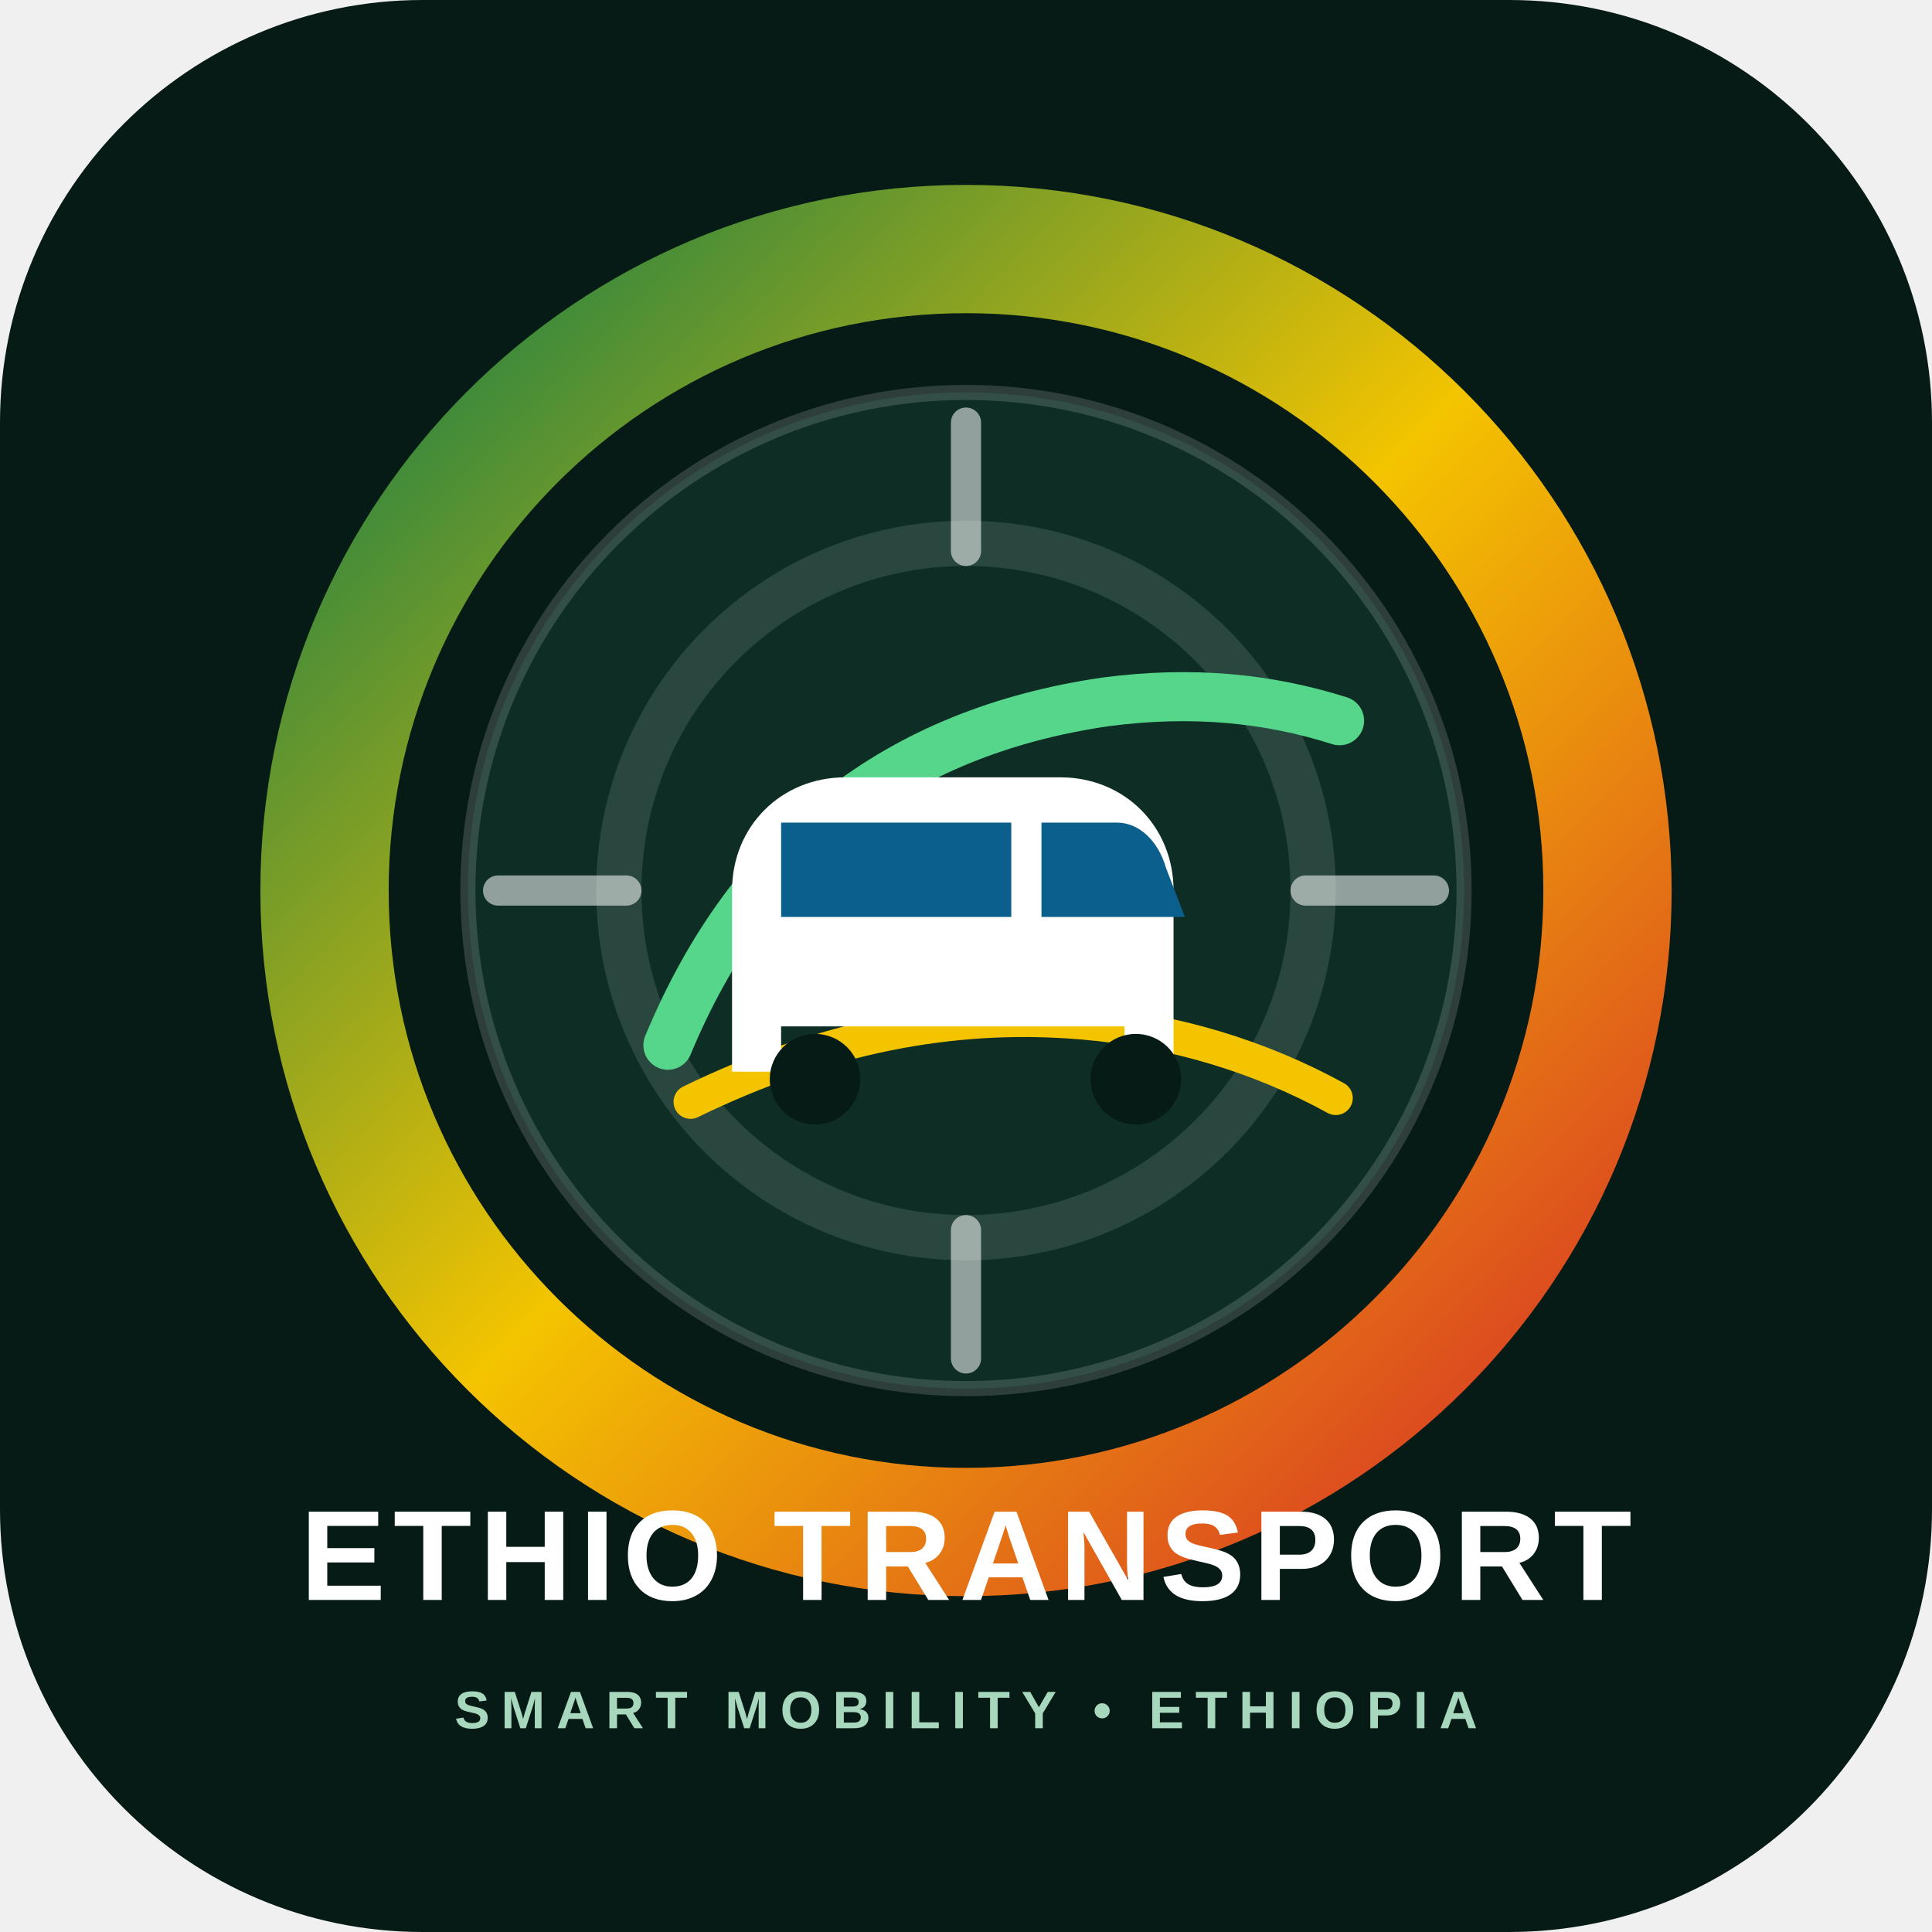
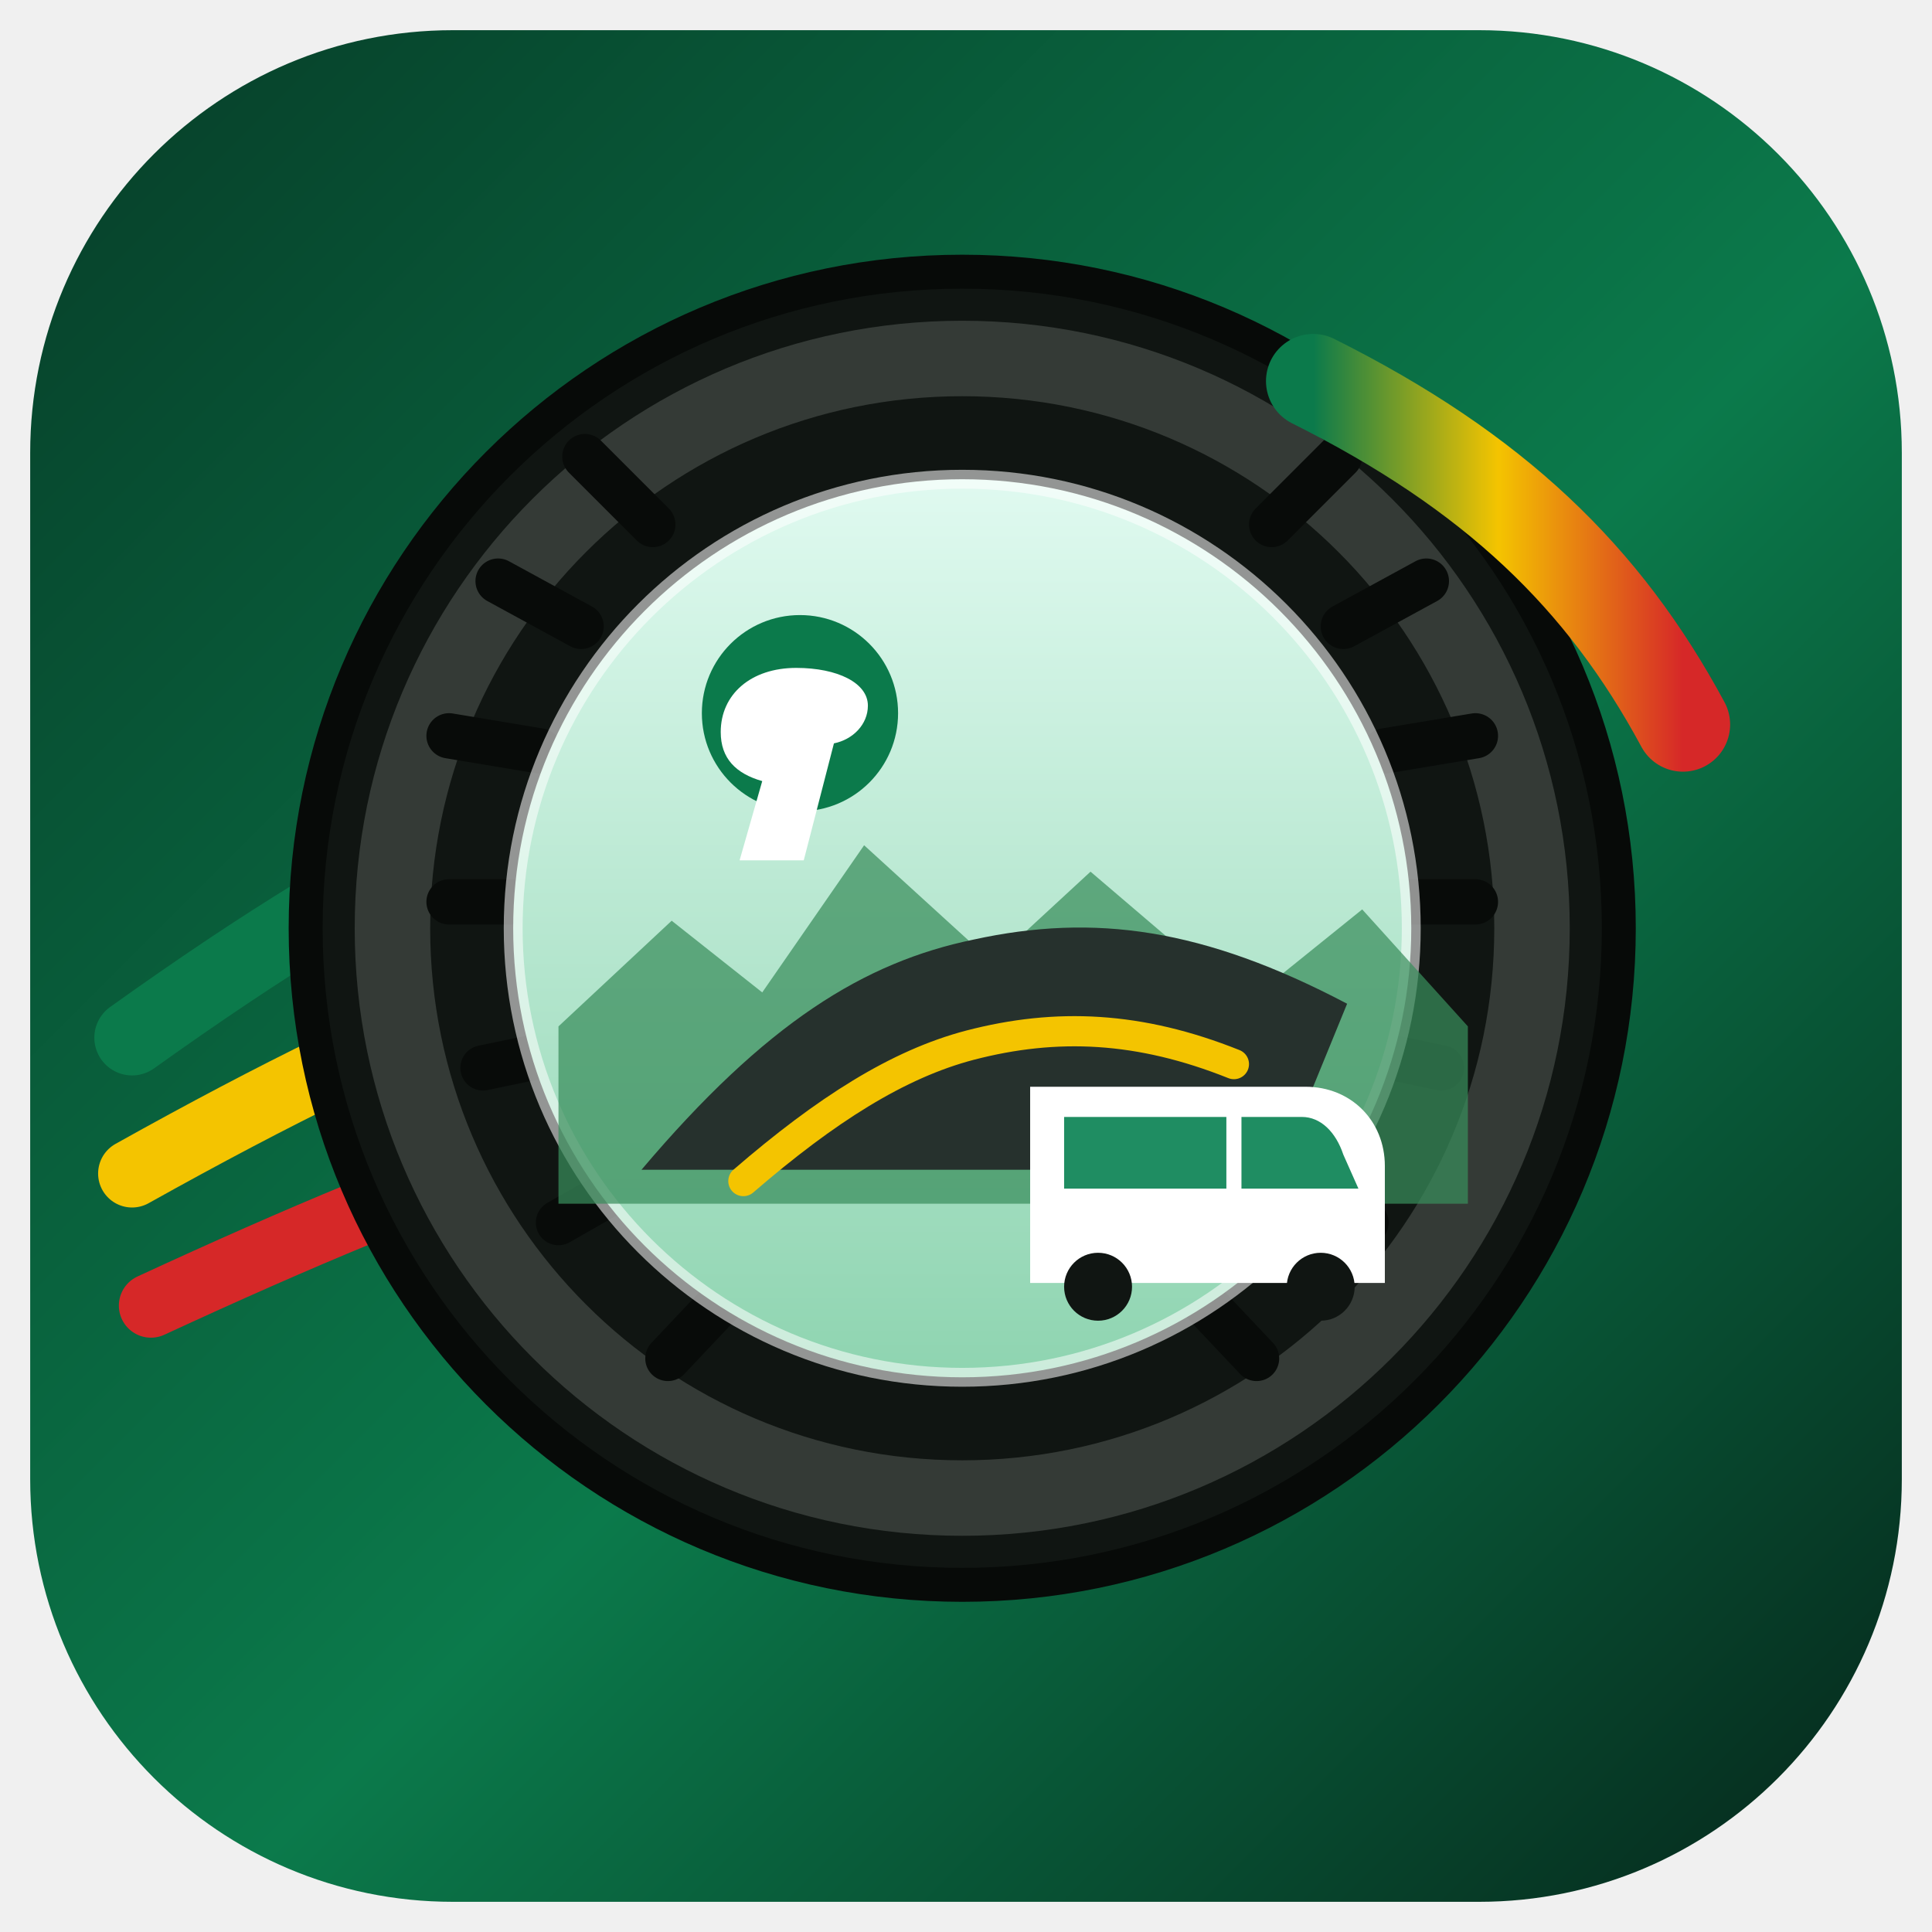
<svg xmlns="http://www.w3.org/2000/svg" viewBox="0 0 512 512" role="img" aria-label="ETHIO TRANSPORT">
  <defs>
-     <linearGradient id="ring" x1="0" y1="0" x2="1" y2="1">
-       <stop offset="0" stop-color="#0b7a4b" />
+     <linearGradient id="b" x1="0" y1="0" x2="1" y2="1">
+       <stop stop-color="#063d28" />
+       <stop offset=".55" stop-color="#0b7a4b" />
+       <stop offset="1" stop-color="#05251a" />
+     </linearGradient>
+     <linearGradient id="e" x1="0" y1="0" x2="1" y2="0">
+       <stop stop-color="#0b7a4b" />
      <stop offset=".5" stop-color="#f4c400" />
      <stop offset="1" stop-color="#d62828" />
    </linearGradient>
+     <linearGradient id="s" x1="0" y1="0" x2="0" y2="1">
+       <stop stop-color="#e0faf0" />
+       <stop offset="1" stop-color="#8ed4b0" />
+     </linearGradient>
  </defs>
-   <rect width="512" height="512" rx="112" fill="#071b16" />
-   <circle cx="256" cy="236" r="170" fill="none" stroke="url(#ring)" stroke-width="34" />
-   <circle cx="256" cy="236" r="132" fill="#0d2d25" stroke="#ffffff" stroke-opacity=".16" stroke-width="4" />
-   <circle cx="256" cy="236" r="92" fill="none" stroke="#ffffff" stroke-opacity=".12" stroke-width="12" />
-   <path d="M177 277c22-53 61-83 116-91 23-3 43-1 62 5" fill="none" stroke="#55d68a" stroke-width="13" stroke-linecap="round" />
-   <path d="M183 292c35-17 69-24 104-21 24 2 47 9 67 20" fill="none" stroke="#f4c400" stroke-width="9" stroke-linecap="round" />
-   <path d="M194 206h87c17 0 30 13 30 30v48h-13v-12h-91v12h-13v-48c0-17 13-30 30-30z" fill="#ffffff" />
-   <path d="M207 218h61v25h-61z" fill="#0b5f8d" />
-   <path d="M276 218h20c6 0 11 5 13 12l5 13h-38z" fill="#0b5f8d" />
-   <circle cx="216" cy="286" r="12" fill="#071b16" />
-   <circle cx="301" cy="286" r="12" fill="#071b16" />
-   <path d="M256 112v34M256 326v34M132 236h34M346 236h34" stroke="#ffffff" stroke-opacity=".55" stroke-width="8" stroke-linecap="round" />
-   <text x="256" y="424" text-anchor="middle" font-family="Arial, Helvetica, sans-serif" font-size="34" font-weight="800" letter-spacing="2" fill="#ffffff">ETHIO TRANSPORT</text>
-   <text x="256" y="458" text-anchor="middle" font-family="Arial, Helvetica, sans-serif" font-size="14" font-weight="700" letter-spacing="3" fill="#a7d8bd">SMART MOBILITY • ETHIOPIA</text>
+   <rect x="8" y="8" width="496" height="496" rx="112" fill="url(#b)" />
+   <path d="M35 275C105 225 150 204 215 190" fill="none" stroke="#0b7a4b" stroke-width="20" stroke-linecap="round" />
+   <path d="M35 311C112 268 160 250 224 236" fill="none" stroke="#f4c400" stroke-width="18" stroke-linecap="round" />
+   <path d="M40 346C120 309 170 292 234 280" fill="none" stroke="#d62828" stroke-width="17" stroke-linecap="round" />
+   <circle cx="255" cy="246" r="174" fill="#101512" stroke="#070a08" stroke-width="9" />
+   <circle cx="255" cy="246" r="151" fill="none" stroke="#343a36" stroke-width="20" />
+   <g stroke="#080b09" stroke-width="12" stroke-linecap="round">
+     <path d="M155 121l18 18M132 154l22 12M119 195l24 4M119 239h25M128 283l24-5M148 324l21-12M177 360l17-18" />
+     <path d="M355 121l-18 18M378 154l-22 12M391 195l-24 4M391 239h-25M382 283l-24-5M362 324l-21-12M333 360l-17-18" />
+   </g>
+   <circle cx="255" cy="246" r="119" fill="url(#s)" stroke="#fff" stroke-opacity=".55" stroke-width="5" />
+   <path d="M148 272l30-28 24 19 27-39 34 31 26-24 41 35 31-25 28 31v47H148z" fill="#398d5c" opacity=".72" />
+   <path d="M170 310c33-39 59-55 88-61 32-7 61-3 99 17l-18 44H170z" fill="#26312d" />
+   <path d="M197 313c22-19 41-31 60-36 23-6 45-5 70 5" fill="none" stroke="#f4c400" stroke-width="8" stroke-linecap="round" />
+   <g transform="translate(273 272)">
+     <path d="M0 16h73c12 0 21 9 21 21v31H0V16z" fill="#fff" />
+     <path d="M9 24h43v19H9zM56 24h16c5 0 9 4 11 10l4 9H56z" fill="#1f8d62" />
+     <circle cx="18" cy="69" r="9" fill="#101512" />
+     <circle cx="77" cy="69" r="9" fill="#101512" />
+   </g>
+   <circle cx="212" cy="189" r="26" fill="#0b7a4b" />
+   <path d="M211 177c-12 0-20 7-20 17 0 7 4 11 11 13l-6 21h17l8-31c5-1 9-5 9-10 0-6-8-10-19-10z" fill="#fff" />
+   <path d="M348 101c48 24 77 52 98 91" fill="none" stroke="url(#e)" stroke-width="25" stroke-linecap="round" />
</svg>
